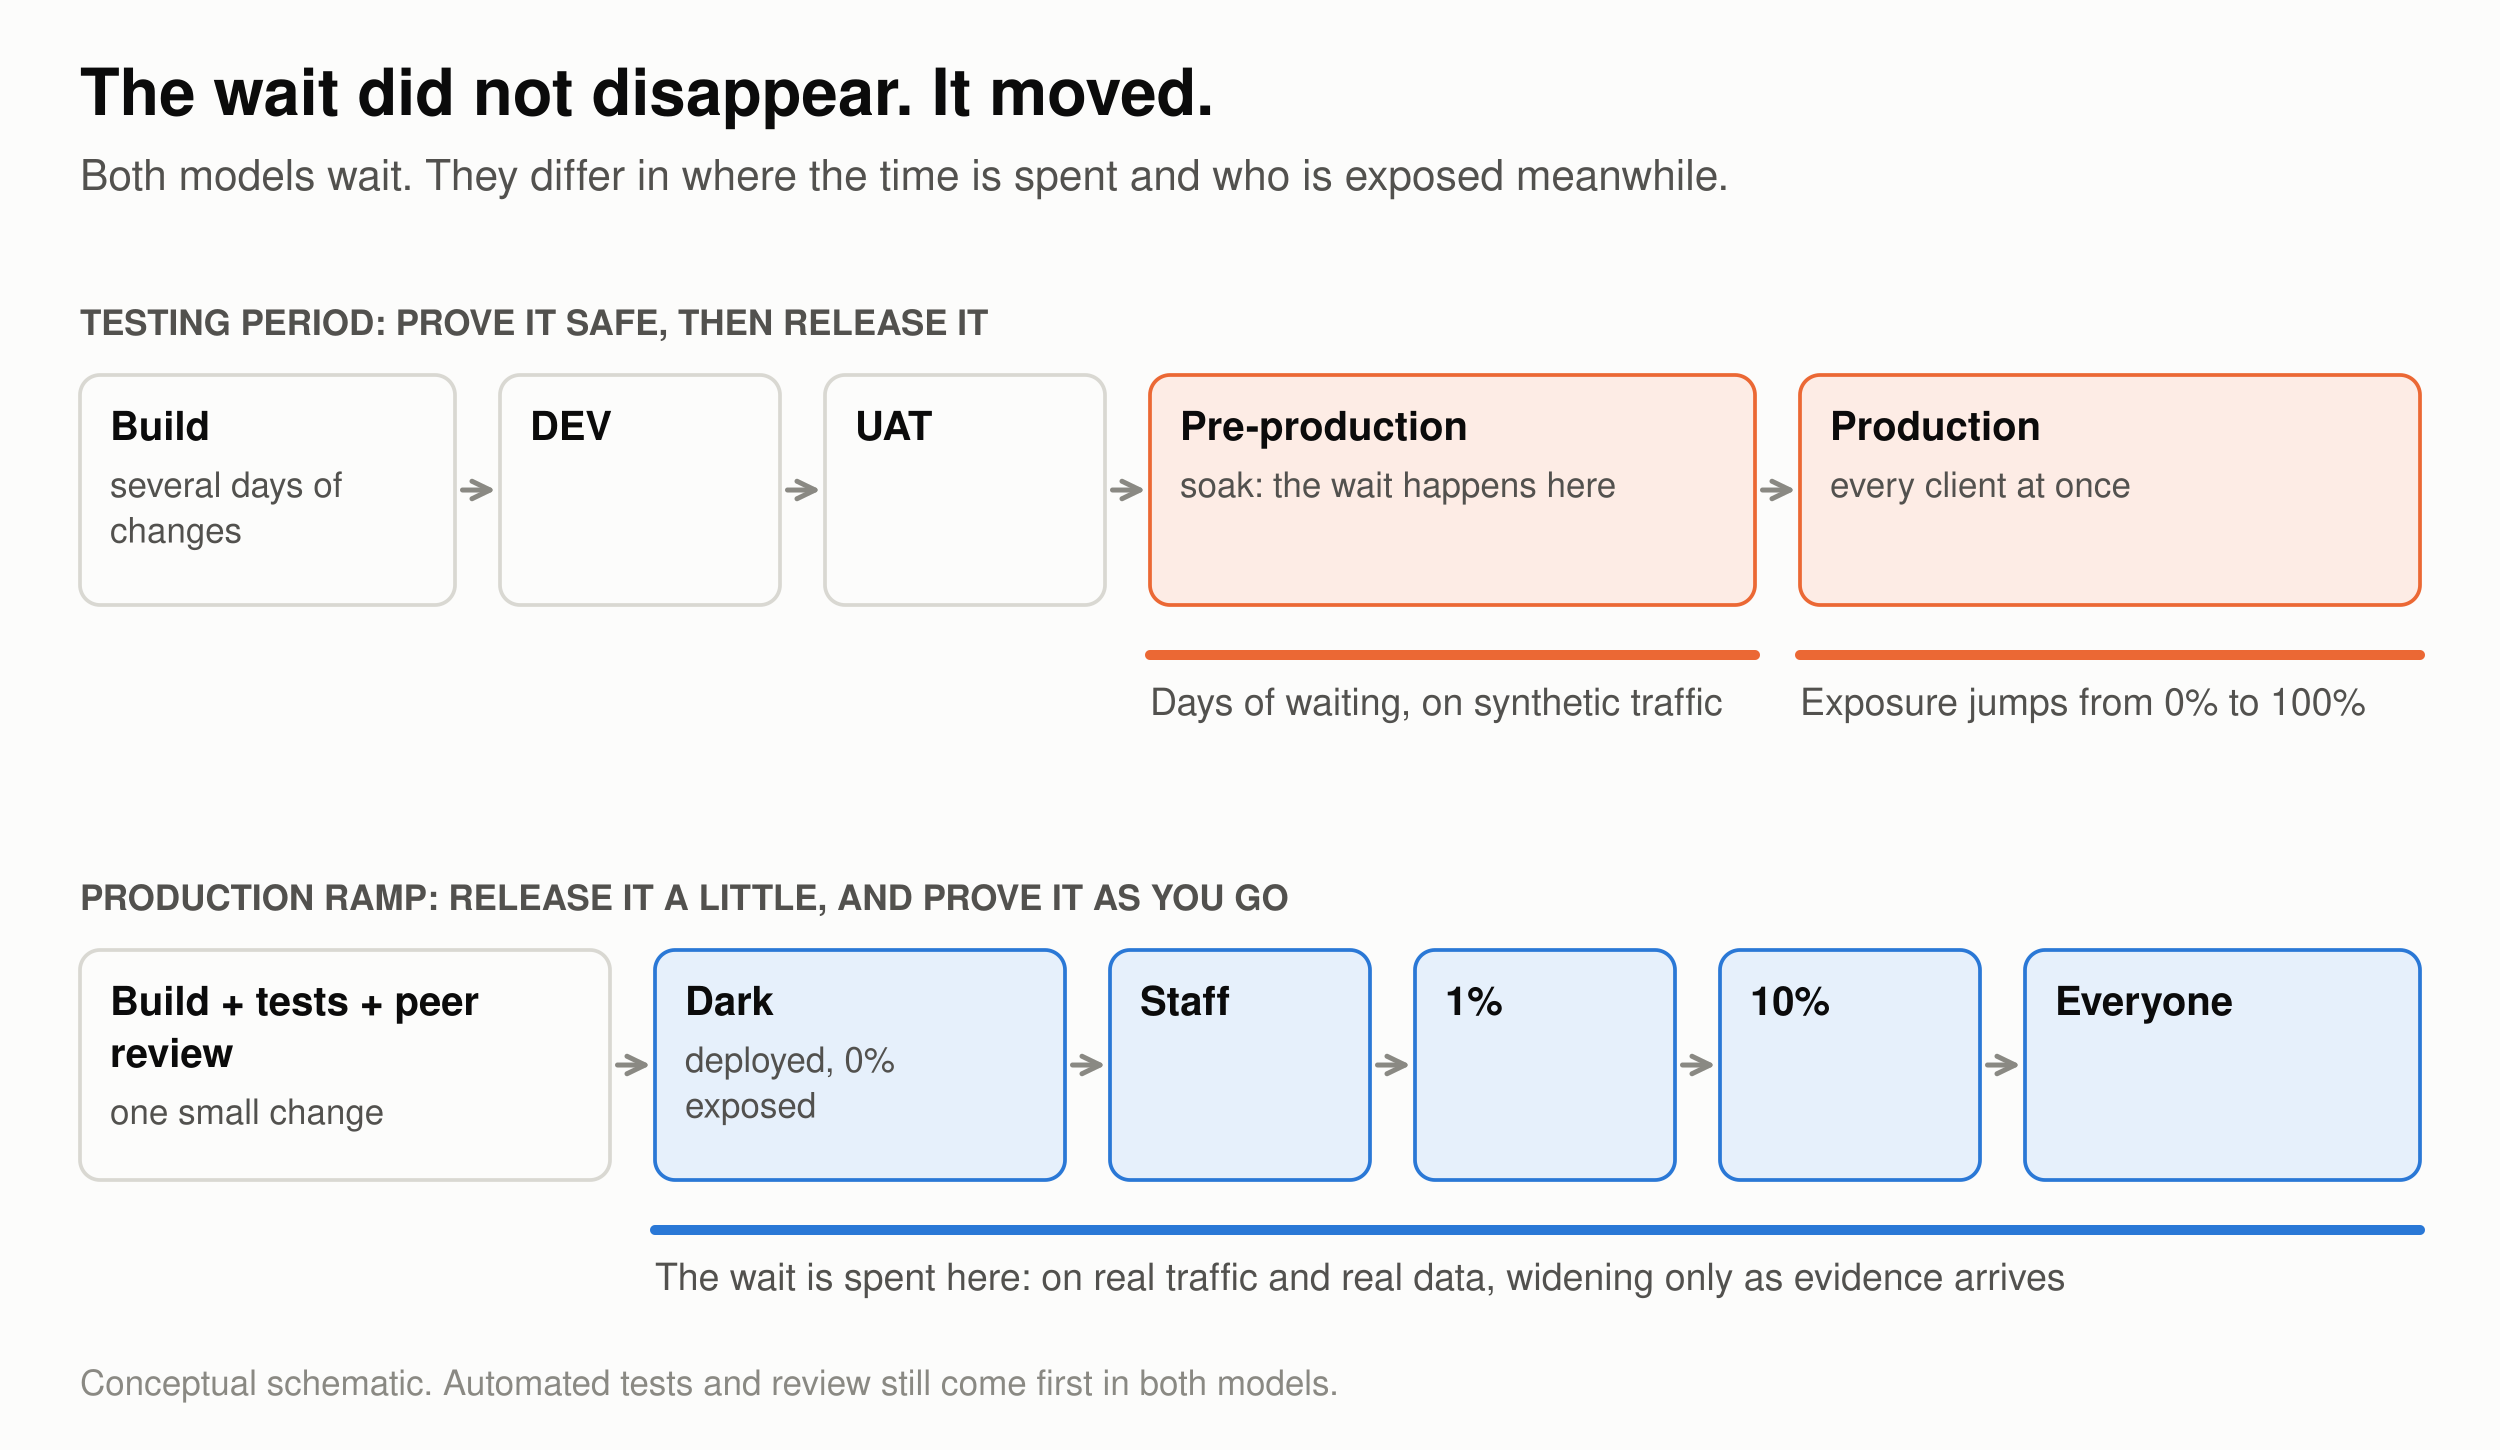
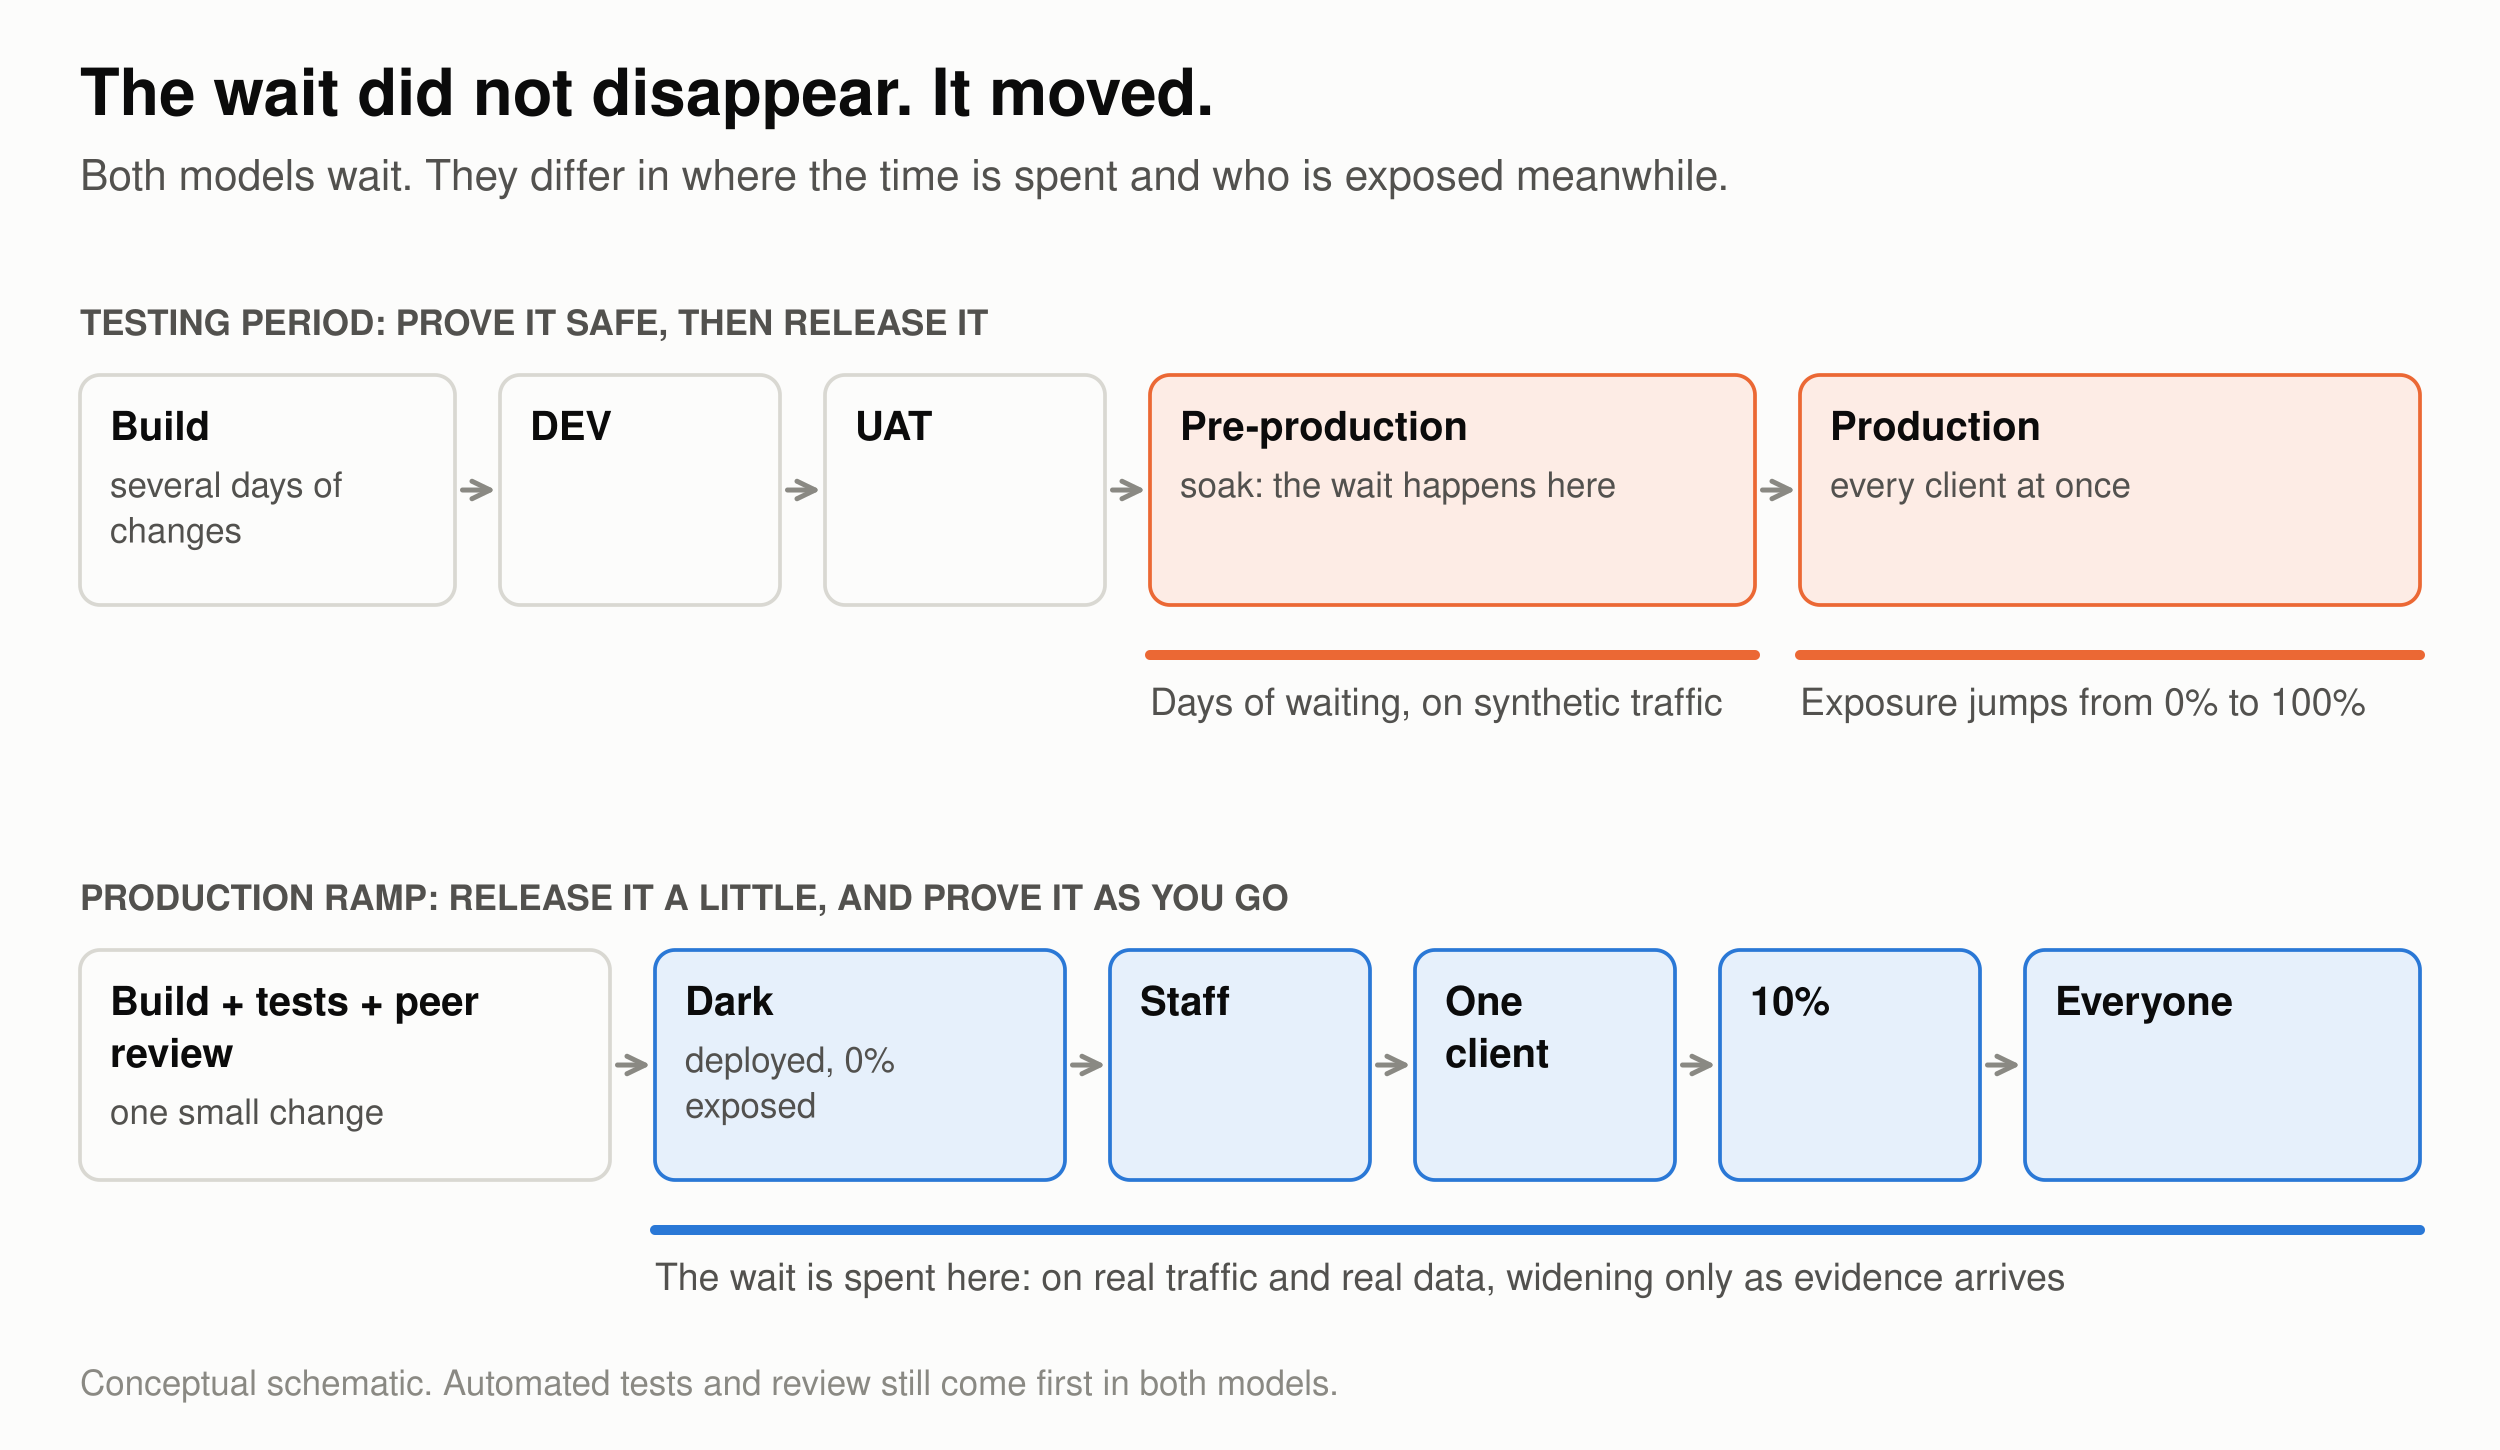
<svg xmlns="http://www.w3.org/2000/svg" width="1000" height="580" viewBox="0 0 1000 580" role="img" aria-labelledby="wait-title wait-desc">
  <g font-family="-apple-system, 'Segoe UI', Helvetica, Arial, sans-serif">
    <rect x="0" y="0" width="1000" height="580" rx="0" fill="#fcfcfb" stroke="none" stroke-width="1.5" />
    <text x="32" y="46" font-size="26" fill="#0b0b0b" font-weight="700" text-anchor="start">The wait did not disappear. It moved.</text>
    <text x="32" y="76" font-size="17" fill="#52514e" font-weight="400" text-anchor="start">Both models wait. They differ in where the time is spent and who is exposed meanwhile.</text>
    <text x="32" y="134" font-size="14" fill="#52514e" font-weight="700" text-anchor="start">TESTING PERIOD: PROVE IT SAFE, THEN RELEASE IT</text>
    <rect x="32" y="150" width="150" height="92" rx="8" fill="#fcfcfb" stroke="#d9d8d2" stroke-width="1.5" />
    <text x="44" y="176" font-size="16" fill="#0b0b0b" font-weight="700" text-anchor="start">Build</text>
    <text x="44" y="198.8" font-size="14" fill="#52514e" font-weight="400" text-anchor="start">several days of</text>
    <text x="44" y="217" font-size="14" fill="#52514e" font-weight="400" text-anchor="start">changes</text>
    <line x1="185" y1="196" x2="196" y2="196" stroke="#8a8983" stroke-width="2" stroke-linecap="round" />
    <path d="M 188.8 192.5 L 196 196 L 188.8 199.5" fill="none" stroke="#8a8983" stroke-width="2" stroke-linecap="round" stroke-linejoin="round" />
    <rect x="200" y="150" width="112" height="92" rx="8" fill="#fcfcfb" stroke="#d9d8d2" stroke-width="1.5" />
    <text x="212" y="176" font-size="16" fill="#0b0b0b" font-weight="700" text-anchor="start">DEV</text>
    <line x1="315" y1="196" x2="326" y2="196" stroke="#8a8983" stroke-width="2" stroke-linecap="round" />
    <path d="M 318.8 192.5 L 326 196 L 318.8 199.5" fill="none" stroke="#8a8983" stroke-width="2" stroke-linecap="round" stroke-linejoin="round" />
    <rect x="330" y="150" width="112" height="92" rx="8" fill="#fcfcfb" stroke="#d9d8d2" stroke-width="1.5" />
    <text x="342" y="176" font-size="16" fill="#0b0b0b" font-weight="700" text-anchor="start">UAT</text>
    <line x1="445" y1="196" x2="456" y2="196" stroke="#8a8983" stroke-width="2" stroke-linecap="round" />
    <path d="M 448.8 192.5 L 456 196 L 448.8 199.5" fill="none" stroke="#8a8983" stroke-width="2" stroke-linecap="round" stroke-linejoin="round" />
    <rect x="460" y="150" width="242" height="92" rx="8" fill="#fdece5" stroke="#eb6834" stroke-width="1.5" />
    <text x="472" y="176" font-size="16" fill="#0b0b0b" font-weight="700" text-anchor="start">Pre-production</text>
    <text x="472" y="198.8" font-size="14" fill="#52514e" font-weight="400" text-anchor="start">soak: the wait happens here</text>
    <line x1="705" y1="196" x2="716" y2="196" stroke="#8a8983" stroke-width="2" stroke-linecap="round" />
    <path d="M 708.8 192.5 L 716 196 L 708.8 199.5" fill="none" stroke="#8a8983" stroke-width="2" stroke-linecap="round" stroke-linejoin="round" />
    <rect x="720" y="150" width="248" height="92" rx="8" fill="#fdece5" stroke="#eb6834" stroke-width="1.5" />
    <text x="732" y="176" font-size="16" fill="#0b0b0b" font-weight="700" text-anchor="start">Production</text>
    <text x="732" y="198.8" font-size="14" fill="#52514e" font-weight="400" text-anchor="start">every client at once</text>
    <line x1="460" y1="262" x2="702" y2="262" stroke="#eb6834" stroke-width="4" stroke-linecap="round" />
    <text x="460" y="286" font-size="15" fill="#52514e" font-weight="400" text-anchor="start">Days of waiting, on synthetic traffic</text>
    <line x1="720" y1="262" x2="968" y2="262" stroke="#eb6834" stroke-width="4" stroke-linecap="round" />
    <text x="720" y="286" font-size="15" fill="#52514e" font-weight="400" text-anchor="start">Exposure jumps from 0% to 100%</text>
    <text x="32" y="364" font-size="14" fill="#52514e" font-weight="700" text-anchor="start">PRODUCTION RAMP: RELEASE IT A LITTLE, AND PROVE IT AS YOU GO</text>
    <rect x="32" y="380" width="212" height="92" rx="8" fill="#fcfcfb" stroke="#d9d8d2" stroke-width="1.5" />
    <text x="44" y="406" font-size="16" fill="#0b0b0b" font-weight="700" text-anchor="start">Build + tests + peer</text>
    <text x="44" y="426.8" font-size="16" fill="#0b0b0b" font-weight="700" text-anchor="start">review</text>
    <text x="44" y="449.6" font-size="14" fill="#52514e" font-weight="400" text-anchor="start">one small change</text>
    <line x1="247" y1="426" x2="258" y2="426" stroke="#8a8983" stroke-width="2" stroke-linecap="round" />
    <path d="M 250.8 422.5 L 258 426 L 250.8 429.5" fill="none" stroke="#8a8983" stroke-width="2" stroke-linecap="round" stroke-linejoin="round" />
    <rect x="262" y="380" width="164" height="92" rx="8" fill="#e6f0fb" stroke="#2a78d6" stroke-width="1.5" />
    <text x="274" y="406" font-size="16" fill="#0b0b0b" font-weight="700" text-anchor="start">Dark</text>
    <text x="274" y="428.8" font-size="14" fill="#52514e" font-weight="400" text-anchor="start">deployed, 0%</text>
    <text x="274" y="447" font-size="14" fill="#52514e" font-weight="400" text-anchor="start">exposed</text>
    <line x1="429" y1="426" x2="440" y2="426" stroke="#8a8983" stroke-width="2" stroke-linecap="round" />
    <path d="M 432.8 422.5 L 440 426 L 432.8 429.5" fill="none" stroke="#8a8983" stroke-width="2" stroke-linecap="round" stroke-linejoin="round" />
    <rect x="444" y="380" width="104" height="92" rx="8" fill="#e6f0fb" stroke="#2a78d6" stroke-width="1.5" />
    <text x="456" y="406" font-size="16" fill="#0b0b0b" font-weight="700" text-anchor="start">Staff</text>
    <line x1="551" y1="426" x2="562" y2="426" stroke="#8a8983" stroke-width="2" stroke-linecap="round" />
    <path d="M 554.8 422.5 L 562 426 L 554.8 429.5" fill="none" stroke="#8a8983" stroke-width="2" stroke-linecap="round" stroke-linejoin="round" />
    <rect x="566" y="380" width="104" height="92" rx="8" fill="#e6f0fb" stroke="#2a78d6" stroke-width="1.5" />
-     <text x="578" y="406" font-size="16" fill="#0b0b0b" font-weight="700" text-anchor="start">1%</text>
+     <text x="578" y="406" font-size="16" fill="#0b0b0b" font-weight="700" text-anchor="start">One</text>
+     <text x="578" y="426.8" font-size="16" fill="#0b0b0b" font-weight="700" text-anchor="start">client</text>
    <line x1="673" y1="426" x2="684" y2="426" stroke="#8a8983" stroke-width="2" stroke-linecap="round" />
    <path d="M 676.8 422.5 L 684 426 L 676.8 429.5" fill="none" stroke="#8a8983" stroke-width="2" stroke-linecap="round" stroke-linejoin="round" />
    <rect x="688" y="380" width="104" height="92" rx="8" fill="#e6f0fb" stroke="#2a78d6" stroke-width="1.5" />
    <text x="700" y="406" font-size="16" fill="#0b0b0b" font-weight="700" text-anchor="start">10%</text>
    <line x1="795" y1="426" x2="806" y2="426" stroke="#8a8983" stroke-width="2" stroke-linecap="round" />
    <path d="M 798.8 422.5 L 806 426 L 798.8 429.5" fill="none" stroke="#8a8983" stroke-width="2" stroke-linecap="round" stroke-linejoin="round" />
    <rect x="810" y="380" width="158" height="92" rx="8" fill="#e6f0fb" stroke="#2a78d6" stroke-width="1.5" />
    <text x="822" y="406" font-size="16" fill="#0b0b0b" font-weight="700" text-anchor="start">Everyone</text>
    <line x1="262" y1="492" x2="968" y2="492" stroke="#2a78d6" stroke-width="4" stroke-linecap="round" />
    <text x="262" y="516" font-size="15" fill="#52514e" font-weight="400" text-anchor="start">The wait is spent here: on real traffic and real data, widening only as evidence arrives</text>
    <text x="32" y="558" font-size="14" fill="#8a8983" font-weight="400" text-anchor="start">Conceptual schematic. Automated tests and review still come first in both models.</text>
  </g>
</svg>
